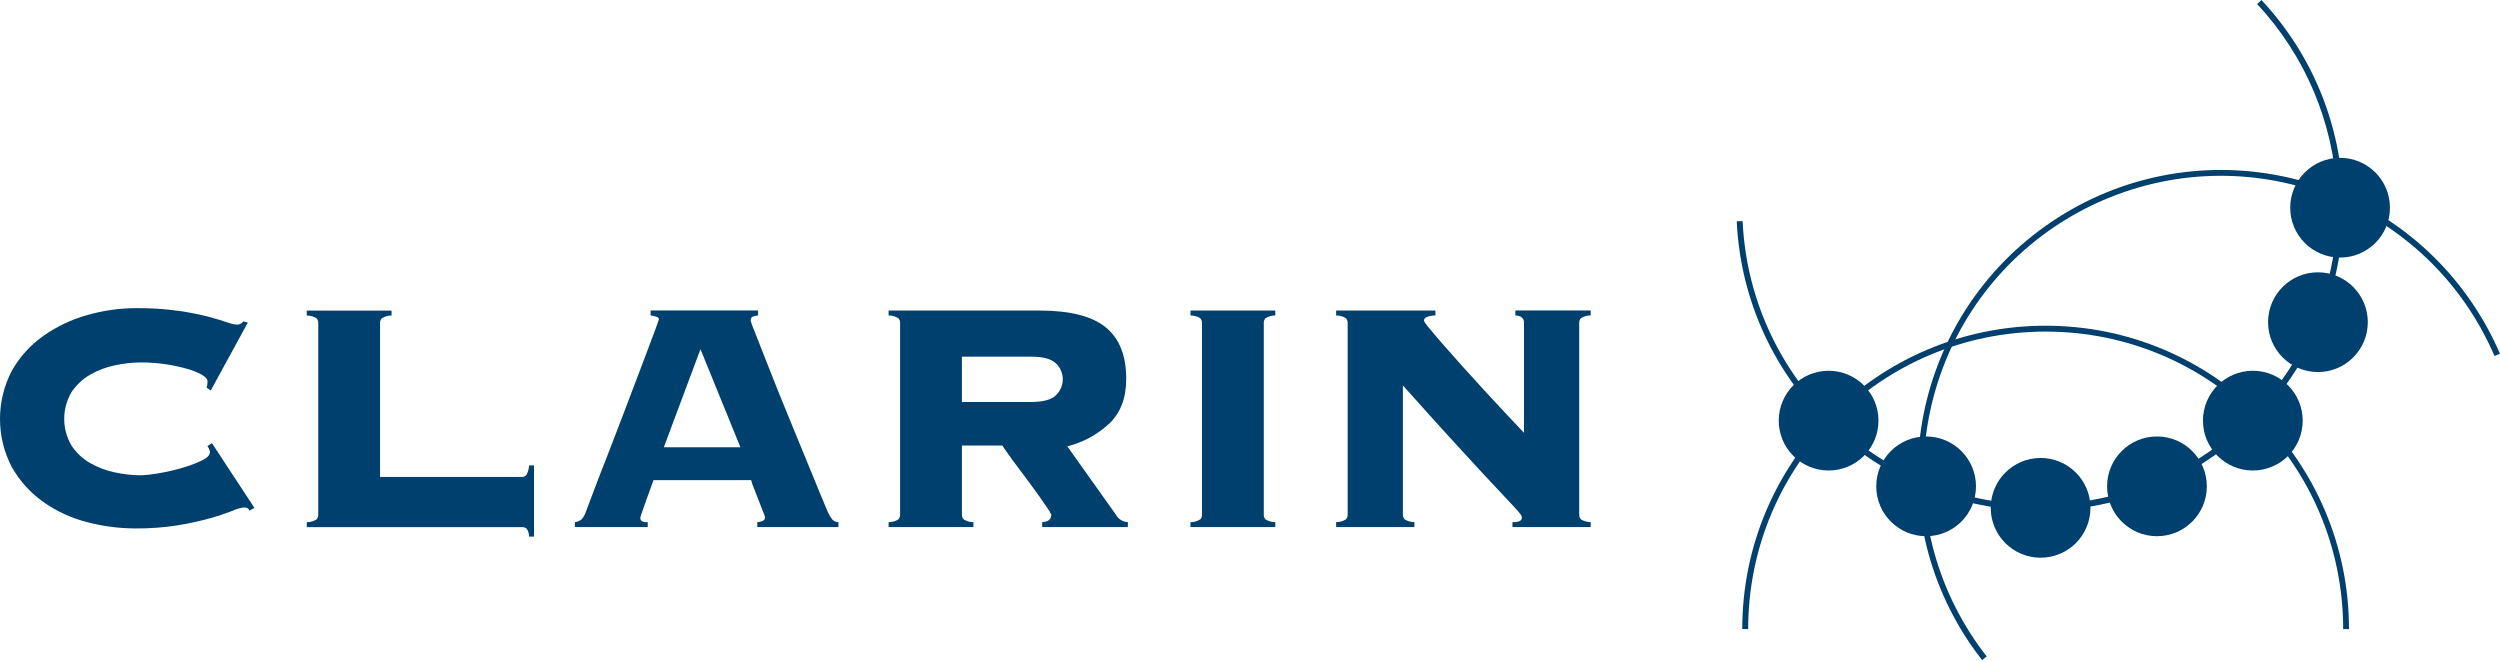
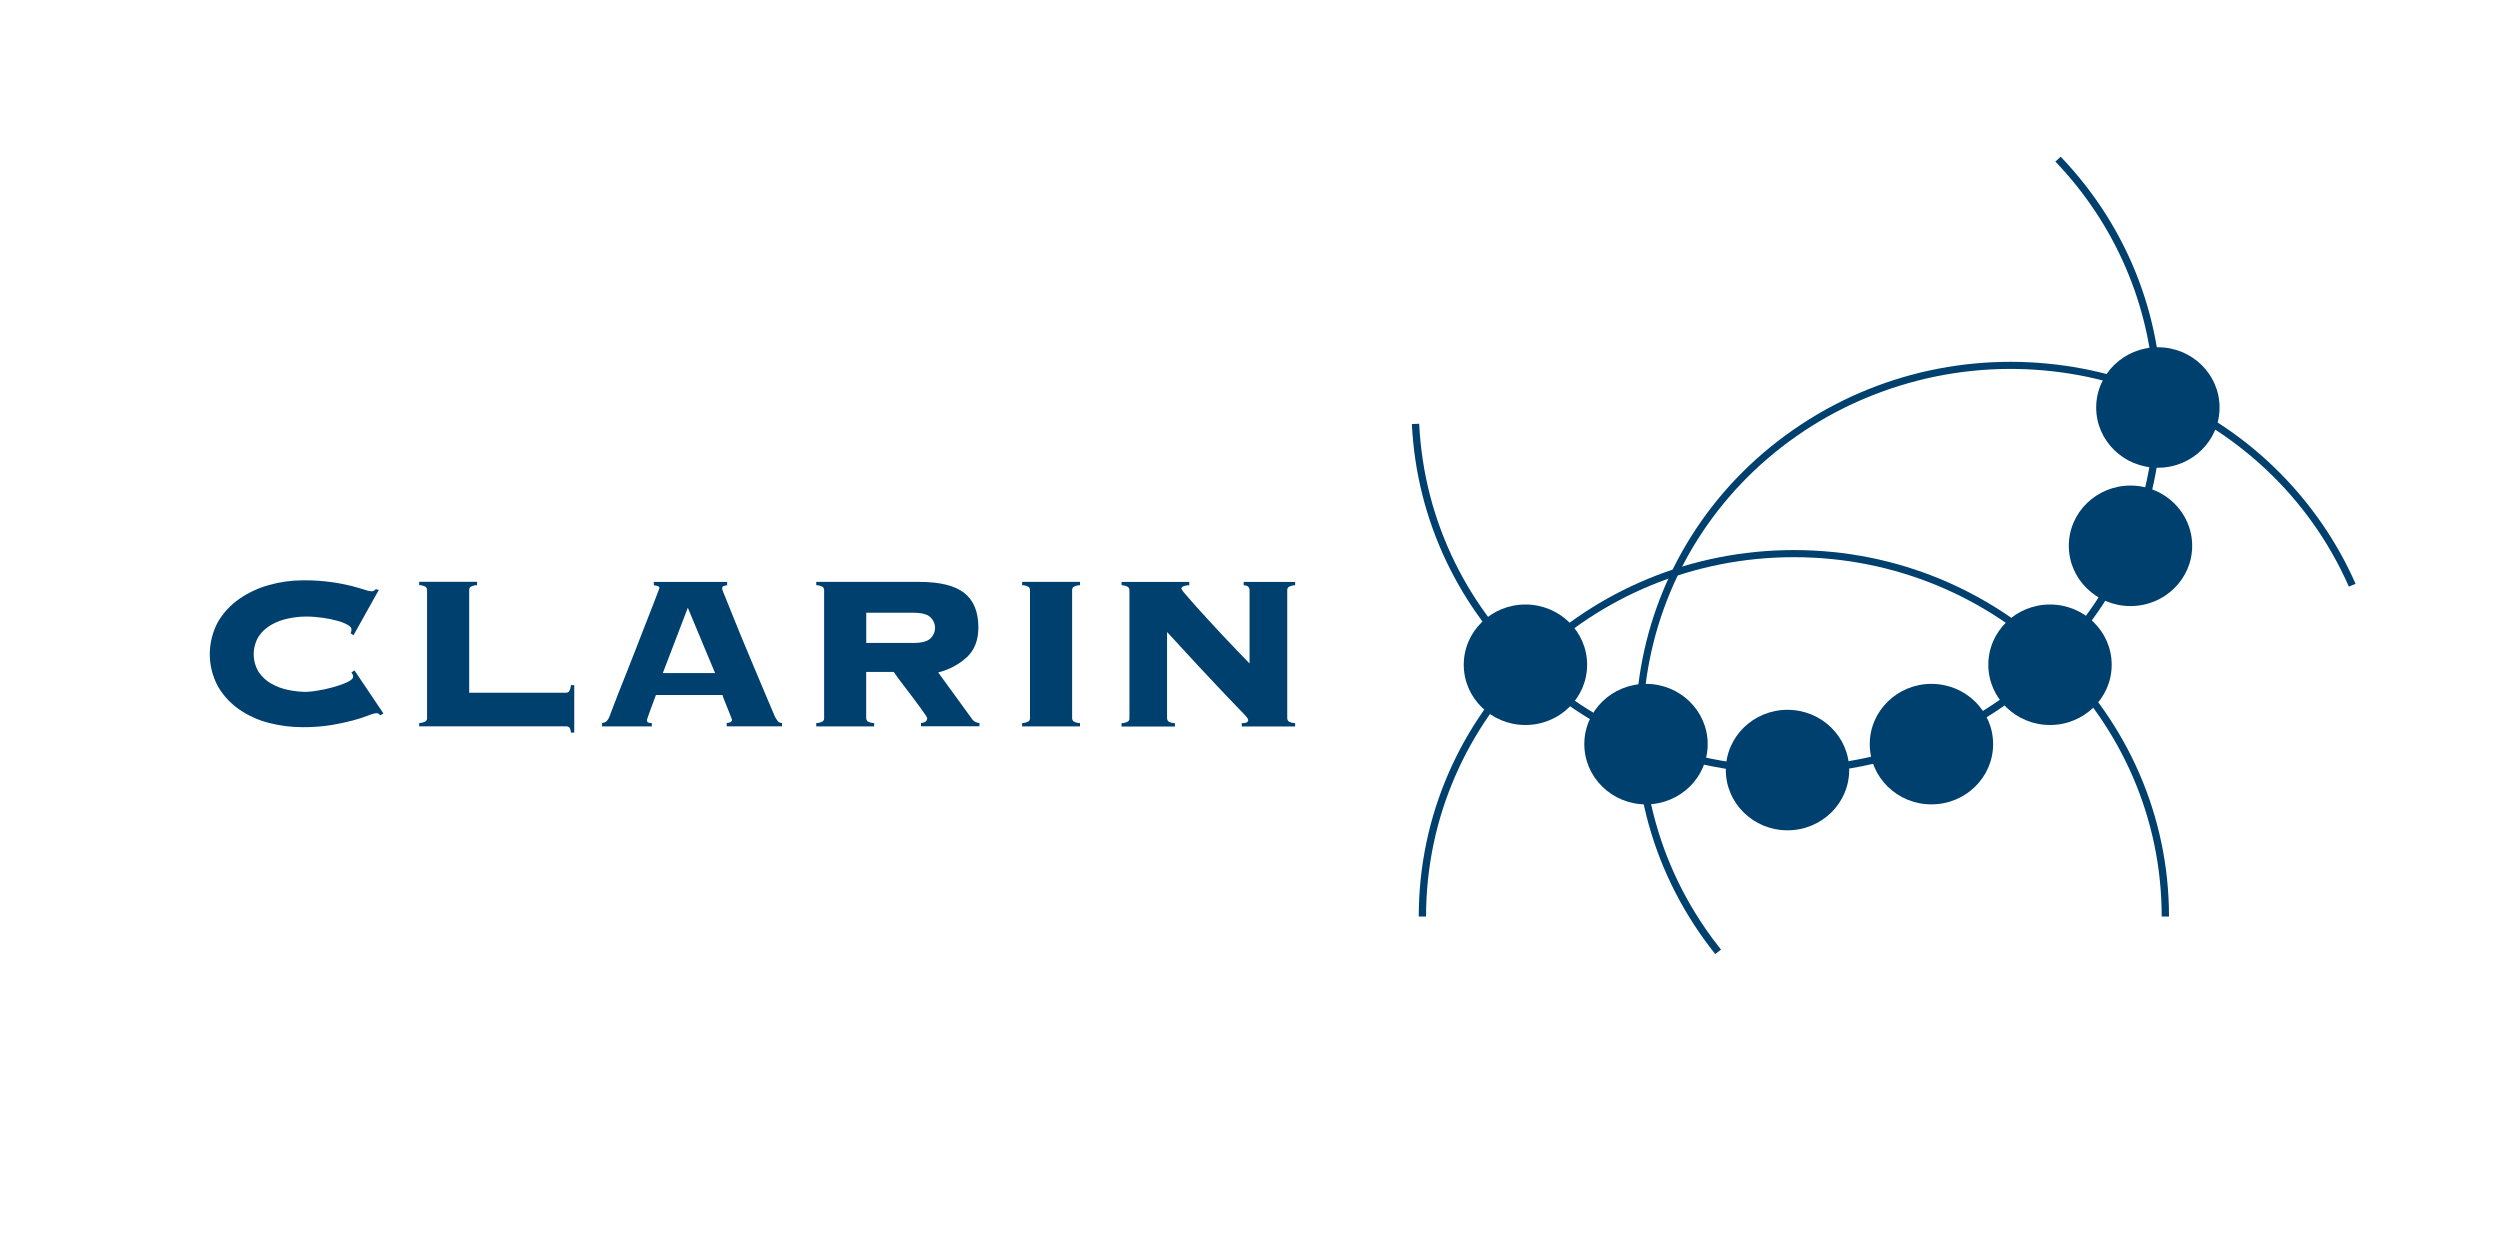
- <svg xmlns="http://www.w3.org/2000/svg" id="Layer_1" data-name="Layer 1" viewBox="0 0 502.28 132.62">
+ <svg xmlns="http://www.w3.org/2000/svg" id="Layer_1" data-name="Layer 1" viewBox="0 0 400 200">
  <defs>
    <style>
      .cls-1 {
        fill: #00406f;
      }
    </style>
  </defs>
-   <path class="cls-1" d="M471.96,126.39h-1.19c0-33.01-26.76-59.77-59.77-59.77s-59.77,26.76-59.77,59.77h-1.19c0-33.66,27.29-60.95,60.95-60.95s60.95,27.29,60.95,60.95Z" />
-   <path class="cls-1" d="M398.22,132.62c-.49-.63-.97-1.27-1.43-1.91-.37-.51-.72-1.02-1.08-1.54-18.81-27.92-11.43-65.8,16.48-84.61,27.9-18.8,65.76-11.44,84.58,16.44,2.14,3.17,3.98,6.54,5.5,10.06l-1.09.47c-13.05-30.35-48.23-44.38-78.58-31.33-3.42,1.47-6.69,3.26-9.78,5.33-27.36,18.46-34.59,55.6-16.13,82.97,0,0,0,0,0,0,.35.51.7,1.02,1.05,1.51.45.63.93,1.26,1.41,1.88l-.93.73Z" />
-   <path class="cls-1" d="M409.92,102.61c-32.6.02-59.45-25.58-60.99-58.14l1.18-.05c1.55,32.97,29.53,58.45,62.5,56.9,32.97-1.55,58.45-29.53,56.9-62.5-.66-14.17-6.35-27.64-16.03-38.01l.87-.81c23,24.61,21.69,63.21-2.93,86.21-5.2,4.86-11.22,8.77-17.77,11.56-7.5,3.19-15.58,4.84-23.73,4.85Z" />
-   <circle class="cls-1" cx="470.15" cy="41.73" r="10.02" />
-   <circle class="cls-1" cx="367.39" cy="84.51" r="10.02" />
-   <circle class="cls-1" cx="386.98" cy="97.71" r="10.02" />
-   <circle class="cls-1" cx="409.98" cy="102.03" r="10.02" />
-   <circle class="cls-1" cx="433.36" cy="97.71" r="10.02" />
-   <circle class="cls-1" cx="452.62" cy="84.51" r="10.02" />
-   <circle class="cls-1" cx="465.7" cy="64.73" r="10.02" />
-   <path class="cls-1" d="M41.65,77.32c.03-.23.04-.47.04-.7,0-.44-.37-.88-1.12-1.32-.94-.52-1.94-.92-2.98-1.2-1.4-.39-2.82-.7-4.26-.91-1.67-.25-3.36-.38-5.05-.37-1.75.01-3.5.21-5.21.58-1.76.36-3.45,1.01-5,1.9-1.5.87-2.77,2.07-3.72,3.52-1.93,3.3-1.93,7.38,0,10.67.95,1.45,2.22,2.65,3.72,3.52,1.56.9,3.25,1.54,5,1.9,1.71.37,3.46.57,5.21.58,1.14-.04,2.27-.17,3.39-.37,1.56-.25,3.11-.6,4.63-1.03,1.4-.39,2.77-.89,4.09-1.49,1.19-.55,1.78-1.13,1.78-1.74.01-.23-.05-.46-.16-.66-.12-.19-.23-.38-.33-.58l.91-.58,8.52,12.99-.99.58c-.07-.23-.24-.43-.45-.54-.22-.09-.46-.13-.7-.12-.8.12-1.58.35-2.32.7-1.48.57-2.98,1.07-4.51,1.49-2.14.59-4.31,1.06-6.49,1.41-2.76.43-5.56.64-8.35.62-3.32,0-6.63-.43-9.84-1.28-3.15-.8-6.12-2.18-8.77-4.05-2.58-1.83-4.72-4.2-6.29-6.95-3.2-6.09-3.2-13.36,0-19.44,1.56-2.75,3.71-5.12,6.29-6.95,2.66-1.88,5.63-3.3,8.77-4.18,3.2-.93,6.51-1.4,9.84-1.41,2.86-.03,5.72.15,8.56.54,2.05.29,4.08.69,6.08,1.2,1.6.44,2.84.81,3.72,1.12.64.25,1.3.4,1.98.45.5,0,.96-.25,1.24-.66l.91.25-7.45,13.65-.83-.58c.06-.18.1-.36.12-.54Z" />
-   <path class="cls-1" d="M105.8,95.36c.3-.58.47-1.21.5-1.86h.99v14.31h-.99c0-.58-.17-1.14-.5-1.61-.29-.21-.64-.32-.99-.29h-43.18v-.99c.69,0,1.36-.18,1.94-.54.25-.25.38-.6.37-.95v-38.55c.01-.35-.12-.7-.37-.95-.59-.36-1.26-.54-1.94-.54v-.99h17.04v.99c-.69,0-1.36.18-1.94.54-.25.25-.38.6-.37.95v30.94h28.46c.39.03.76-.15.99-.46Z" />
-   <path class="cls-1" d="M128.94,104.7c.37.18.79.25,1.2.21v.99h-14.64v-.99c.48-.06.94-.24,1.32-.54.37-.39.65-.86.83-1.37.11-.28.39-1.02.83-2.23.44-1.21,1.02-2.74,1.74-4.59.72-1.85,1.52-3.9,2.4-6.16.88-2.26,1.77-4.56,2.65-6.91.88-2.34,1.75-4.63,2.61-6.87.85-2.23,1.61-4.23,2.27-6l1.61-4.3c.41-1.1.62-1.68.62-1.74,0-.28-.18-.47-.54-.58-.37-.11-.74-.2-1.12-.25v-.99h21.59v.99c-.37.04-.73.12-1.08.25-.28.11-.41.39-.41.83.22.73.48,1.45.79,2.15.52,1.32,1.2,3.05,2.03,5.17.83,2.12,1.78,4.52,2.85,7.2,1.08,2.67,2.19,5.4,3.35,8.19,1.16,2.78,2.27,5.5,3.35,8.15,1.08,2.65,2.05,5.02,2.94,7.11.28.71.65,1.38,1.12,1.98.31.33.75.51,1.2.5v.99h-16.3v-.99c1.05-.06,1.57-.39,1.57-.99-.12-.38-.25-.75-.41-1.12-.28-.69-.58-1.46-.91-2.32-.33-.85-.65-1.67-.95-2.44-.22-.51-.4-1.04-.54-1.57h-19.61c-.55,1.49-.99,2.7-1.32,3.64-.33.94-.59,1.68-.79,2.23-.19.55-.33.95-.41,1.2-.07.17-.11.35-.12.54-.02.24.09.48.29.62ZM140.73,70.17l-7.36,19.69h15.39l-8.02-19.69Z" />
-   <path class="cls-1" d="M193.63,104.37c.59.35,1.26.54,1.94.54v.99h-17.04v-.99c.69,0,1.36-.18,1.94-.54.25-.25.38-.6.37-.95v-38.55c.01-.35-.12-.7-.37-.95-.59-.36-1.26-.54-1.94-.54v-.99h30.28c6.12,0,10.56,1.12,13.32,3.35,2.76,2.23,4.14,5.69,4.14,10.38,0,3.81-1.12,6.78-3.35,8.93-2.39,2.24-5.31,3.83-8.48,4.63l9.76,13.73c.48.88,1.39,1.45,2.4,1.49v.99h-17.21v-.99c1.21-.06,1.82-.55,1.82-1.49-.16-.42-.39-.81-.66-1.16-.44-.66-.99-1.46-1.65-2.4-.66-.94-1.39-1.94-2.19-3.02-.8-1.08-1.57-2.11-2.32-3.1-.75-.99-1.39-1.87-1.94-2.65-.55-.77-.91-1.3-1.08-1.57h-8.11v13.9c-.01.35.12.7.37.95ZM212.16,79.39c1.76-1.67,1.83-4.46.15-6.22-.05-.05-.1-.1-.15-.15-.91-.91-2.58-1.36-5-1.36h-13.9v9.1h13.9c2.43,0,4.09-.45,5-1.36Z" />
-   <path class="cls-1" d="M241.12,104.37c.25-.25.39-.6.37-.95v-38.55c.01-.36-.12-.7-.37-.95-.59-.36-1.26-.54-1.94-.54v-.99h17.04v.99c-.69,0-1.36.18-1.94.54-.25.25-.38.6-.37.95v38.55c-.01.35.12.7.37.95.59.35,1.26.54,1.94.54v.99h-17.04v-.99c.69,0,1.36-.18,1.94-.54Z" />
-   <path class="cls-1" d="M270.39,63.92c-.59-.36-1.26-.54-1.94-.54v-.99h19.94v.99c-.64-.01-1.27.11-1.86.37-.27.14-.44.4-.45.7.29.54.65,1.04,1.08,1.49.72.88,1.65,1.99,2.81,3.31s2.47,2.8,3.93,4.43c1.46,1.63,2.94,3.25,4.43,4.88,1.49,1.63,2.92,3.17,4.3,4.63,1.38,1.46,2.56,2.72,3.56,3.76v-22.09c0-.94-.58-1.43-1.74-1.49v-.99h15.14v.99c-.69,0-1.36.18-1.94.54-.25.25-.38.6-.37.95v38.55c-.01.35.12.7.37.95.59.35,1.26.54,1.94.54v.99h-15.72v-.99c.52.05,1.05-.04,1.53-.25.23-.14.37-.39.37-.66-.02-.23-.11-.44-.25-.62-.33-.45-.69-.88-1.08-1.28-.55-.61-1.37-1.48-2.44-2.61-1.08-1.13-2.5-2.65-4.26-4.55-1.77-1.9-3.94-4.27-6.53-7.11-2.59-2.84-5.71-6.3-9.35-10.38v25.97c-.01.35.12.7.37.95.59.35,1.26.54,1.94.54v.99h-15.72v-.99c.69,0,1.36-.18,1.94-.54.25-.25.38-.6.37-.95v-38.55c.01-.35-.12-.7-.37-.95Z" />
+   <path class="cls-1" d="M347.04,146.65h-1.17c0-31.75-26.35-57.5-58.85-57.5s-58.85,25.74-58.85,57.5h-1.17c0-32.38,26.87-58.64,60.02-58.64s60.02,26.25,60.02,58.64Z" />
+   <path class="cls-1" d="M274.43,152.64c-.48-.61-.96-1.22-1.41-1.84-.36-.49-.71-.98-1.06-1.49-18.53-26.86-11.26-63.3,16.23-81.4,27.47-18.09,64.75-11.01,83.29,15.82,2.11,3.05,3.92,6.29,5.41,9.68l-1.07.45c-12.85-29.2-47.49-42.69-77.38-30.14-3.37,1.41-6.59,3.13-9.63,5.13-26.95,17.76-34.06,53.49-15.88,79.82,0,0,0,0,0,0,.34.49.69.98,1.04,1.46.45.6.91,1.21,1.39,1.81l-.92.7Z" />
+   <path class="cls-1" d="M285.95,123.78c-32.1.02-58.54-24.61-60.05-55.93l1.17-.05c1.52,31.72,29.08,56.23,61.55,54.74,32.47-1.49,57.55-28.41,56.03-60.13-.65-13.63-6.25-26.59-15.79-36.56l.85-.78c22.65,23.68,21.36,60.81-2.88,82.93-5.12,4.68-11.05,8.44-17.5,11.12-7.39,3.07-15.34,4.66-23.37,4.66Z" />
+   <ellipse class="cls-1" cx="345.26" cy="65.2" rx="9.87" ry="9.64" />
+   <ellipse class="cls-1" cx="244.07" cy="106.36" rx="9.87" ry="9.64" />
+   <ellipse class="cls-1" cx="263.36" cy="119.06" rx="9.87" ry="9.64" />
+   <ellipse class="cls-1" cx="286" cy="123.21" rx="9.87" ry="9.64" />
+   <ellipse class="cls-1" cx="309.03" cy="119.06" rx="9.87" ry="9.64" />
+   <ellipse class="cls-1" cx="328" cy="106.36" rx="9.87" ry="9.64" />
+   <ellipse class="cls-1" cx="340.88" cy="87.33" rx="9.87" ry="9.64" />
+   <path class="cls-1" d="M56.21,101.04c.02-.12.02-.25.02-.37,0-.23-.2-.47-.61-.7-.51-.28-1.05-.49-1.62-.64-.76-.21-1.53-.37-2.31-.48-.91-.13-1.82-.2-2.74-.2-.95,0-1.9.11-2.83.31-.96.19-1.87.53-2.72,1.01-.81.46-1.51,1.1-2.02,1.87-1.05,1.75-1.05,3.92,0,5.67.52.77,1.21,1.41,2.02,1.87.85.48,1.76.82,2.72,1.01.93.2,1.88.3,2.83.31.62-.02,1.23-.09,1.84-.2.85-.13,1.69-.32,2.52-.55.76-.21,1.51-.47,2.22-.79.64-.29.97-.6.97-.92,0-.12-.02-.25-.09-.35-.07-.1-.13-.2-.18-.31l.49-.31,4.63,6.89-.54.31c-.04-.12-.13-.23-.25-.29-.12-.05-.25-.07-.38-.07-.44.06-.86.19-1.26.37-.8.31-1.62.57-2.45.79-1.16.31-2.34.56-3.53.75-1.5.23-3.02.34-4.54.33-1.81,0-3.6-.23-5.35-.68-1.71-.43-3.32-1.16-4.76-2.15-1.4-.97-2.57-2.23-3.42-3.69-1.74-3.23-1.74-7.09,0-10.32.85-1.46,2.02-2.72,3.42-3.69,1.45-1,3.06-1.75,4.76-2.22,1.74-.49,3.54-.74,5.35-.75,1.56-.02,3.11.08,4.65.29,1.11.15,2.22.37,3.3.64.87.23,1.54.43,2.02.59.35.13.71.21,1.08.24.27,0,.52-.13.67-.35l.49.13-4.05,7.25-.45-.31c.03-.09.05-.19.07-.29Z" />
+   <path class="cls-1" d="M91.07,110.61c.16-.31.26-.64.27-.99h.54v7.6h-.54c0-.31-.09-.6-.27-.86-.16-.11-.35-.17-.54-.15h-23.46v-.53c.37,0,.74-.1,1.06-.29.14-.13.21-.32.2-.51v-20.46c0-.19-.07-.37-.2-.51-.32-.19-.68-.29-1.06-.29v-.53h9.26v.53c-.37,0-.74.1-1.06.29-.14.13-.21.32-.2.51v16.42h15.46c.21.01.41-.08.54-.24Z" />
+   <path class="cls-1" d="M103.64,115.58c.2.09.43.13.65.11v.53h-7.96v-.53c.26-.03.51-.13.72-.29.2-.21.35-.46.45-.72.06-.15.21-.54.45-1.19.24-.64.55-1.46.94-2.44.39-.98.82-2.07,1.3-3.27.48-1.2.96-2.42,1.44-3.67.48-1.24.95-2.46,1.42-3.65.46-1.19.88-2.25,1.24-3.18l.88-2.28c.22-.59.34-.89.34-.92,0-.15-.1-.25-.29-.31-.2-.06-.4-.1-.61-.13v-.53h11.73v.53c-.2.02-.4.06-.58.13-.15.06-.22.21-.22.44.12.39.26.77.43,1.14.28.7.65,1.62,1.1,2.74.45,1.13.97,2.4,1.55,3.82.58,1.42,1.19,2.87,1.82,4.35.63,1.48,1.24,2.92,1.82,4.33.58,1.41,1.12,2.66,1.6,3.78.15.38.36.73.61,1.05.17.18.41.27.65.26v.53h-8.85v-.53c.57-.03.85-.21.85-.53-.06-.2-.14-.4-.22-.59-.15-.37-.31-.78-.49-1.23-.18-.45-.35-.89-.52-1.3-.12-.27-.22-.55-.29-.83h-10.65c-.3.79-.54,1.43-.72,1.93-.18.5-.32.89-.43,1.19-.11.29-.18.5-.22.64-.04.09-.06.19-.07.29,0,.13.05.25.16.33ZM110.05,97.24l-4,10.45h8.36l-4.36-10.45Z" />
+   <path class="cls-1" d="M138.8,115.4c.32.19.68.29,1.06.29v.53h-9.26v-.53c.37,0,.74-.1,1.06-.29.14-.13.21-.32.2-.51v-20.46c0-.19-.07-.37-.2-.51-.32-.19-.68-.29-1.06-.29v-.53h16.45c3.33,0,5.74.59,7.24,1.78,1.5,1.19,2.25,3.02,2.25,5.51,0,2.02-.61,3.6-1.82,4.74-1.3,1.19-2.88,2.03-4.61,2.46l5.3,7.29c.26.47.76.77,1.3.79v.53h-9.35v-.53c.66-.03.99-.29.99-.79-.09-.22-.21-.43-.36-.61-.24-.35-.54-.78-.9-1.27-.36-.5-.76-1.03-1.19-1.6-.43-.57-.85-1.12-1.26-1.65-.4-.53-.76-1-1.06-1.41-.3-.41-.49-.69-.58-.83h-4.41v7.38c0,.19.07.37.2.51ZM148.87,102.14c.96-.89.99-2.37.08-3.3-.03-.03-.05-.05-.08-.08-.49-.48-1.4-.72-2.72-.72h-7.55v4.83h7.55c1.32,0,2.23-.24,2.72-.72Z" />
+   <path class="cls-1" d="M164.6,115.4c.14-.13.21-.32.2-.51v-20.46c0-.19-.07-.37-.2-.51-.32-.19-.68-.29-1.06-.29v-.53h9.26v.53c-.37,0-.74.1-1.06.29-.14.13-.21.32-.2.51v20.46c0,.19.07.37.2.51.32.19.68.29,1.06.29v.53h-9.26v-.53c.37,0,.74-.1,1.06-.29Z" />
+   <path class="cls-1" d="M180.51,93.93c-.32-.19-.68-.29-1.06-.29v-.53h10.83v.53c-.35,0-.69.06-1.01.2-.15.07-.24.21-.25.37.16.29.36.55.58.79.39.47.9,1.05,1.53,1.76s1.34,1.49,2.13,2.35c.79.86,1.6,1.73,2.4,2.59.81.86,1.59,1.68,2.34,2.46.75.78,1.39,1.44,1.93,2v-11.73c0-.5-.31-.76-.94-.79v-.53h8.23v.53c-.37,0-.74.1-1.06.29-.14.13-.21.32-.2.51v20.46c0,.19.07.37.2.51.32.19.68.29,1.06.29v.53h-8.54v-.53c.28.03.57-.02.83-.13.13-.07.2-.21.2-.35-.01-.12-.06-.23-.13-.33-.18-.24-.38-.47-.58-.68-.3-.32-.74-.78-1.33-1.38-.58-.6-1.36-1.4-2.31-2.42-.96-1.01-2.14-2.27-3.55-3.78-1.41-1.51-3.1-3.34-5.08-5.51v13.79c0,.19.07.37.2.51.32.19.68.29,1.06.29v.53h-8.54v-.53c.37,0,.74-.1,1.06-.29.14-.13.21-.32.2-.51v-20.46c0-.19-.07-.37-.2-.51Z" />
</svg>
